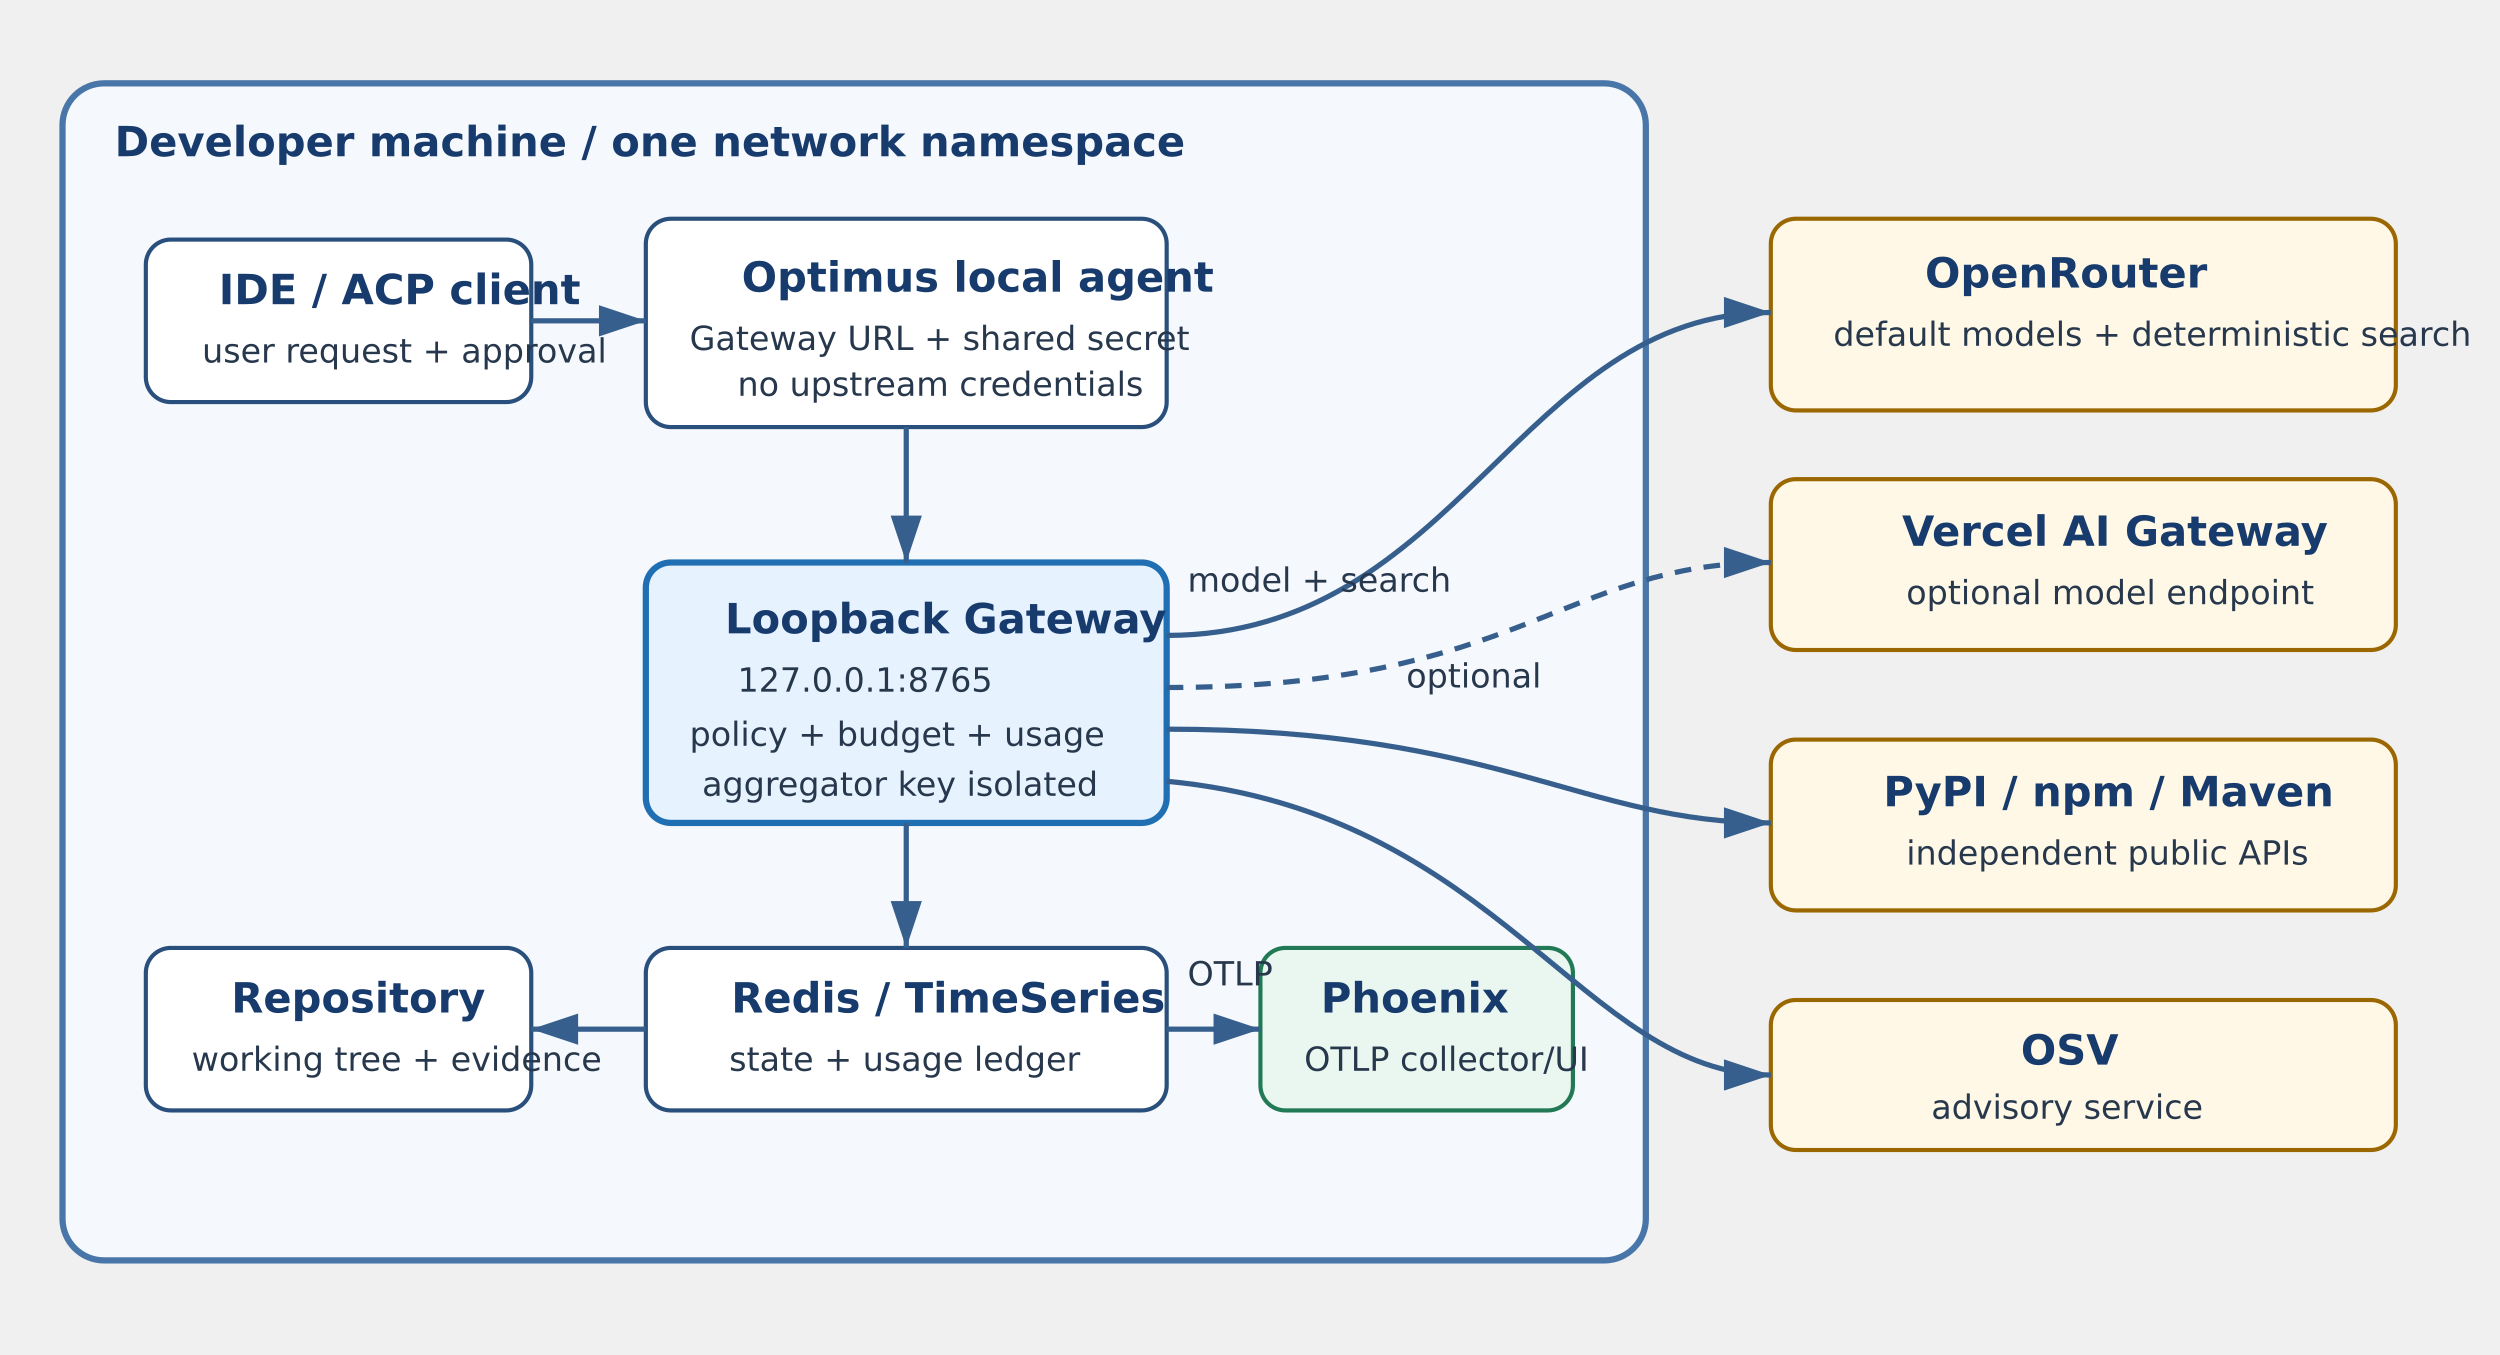
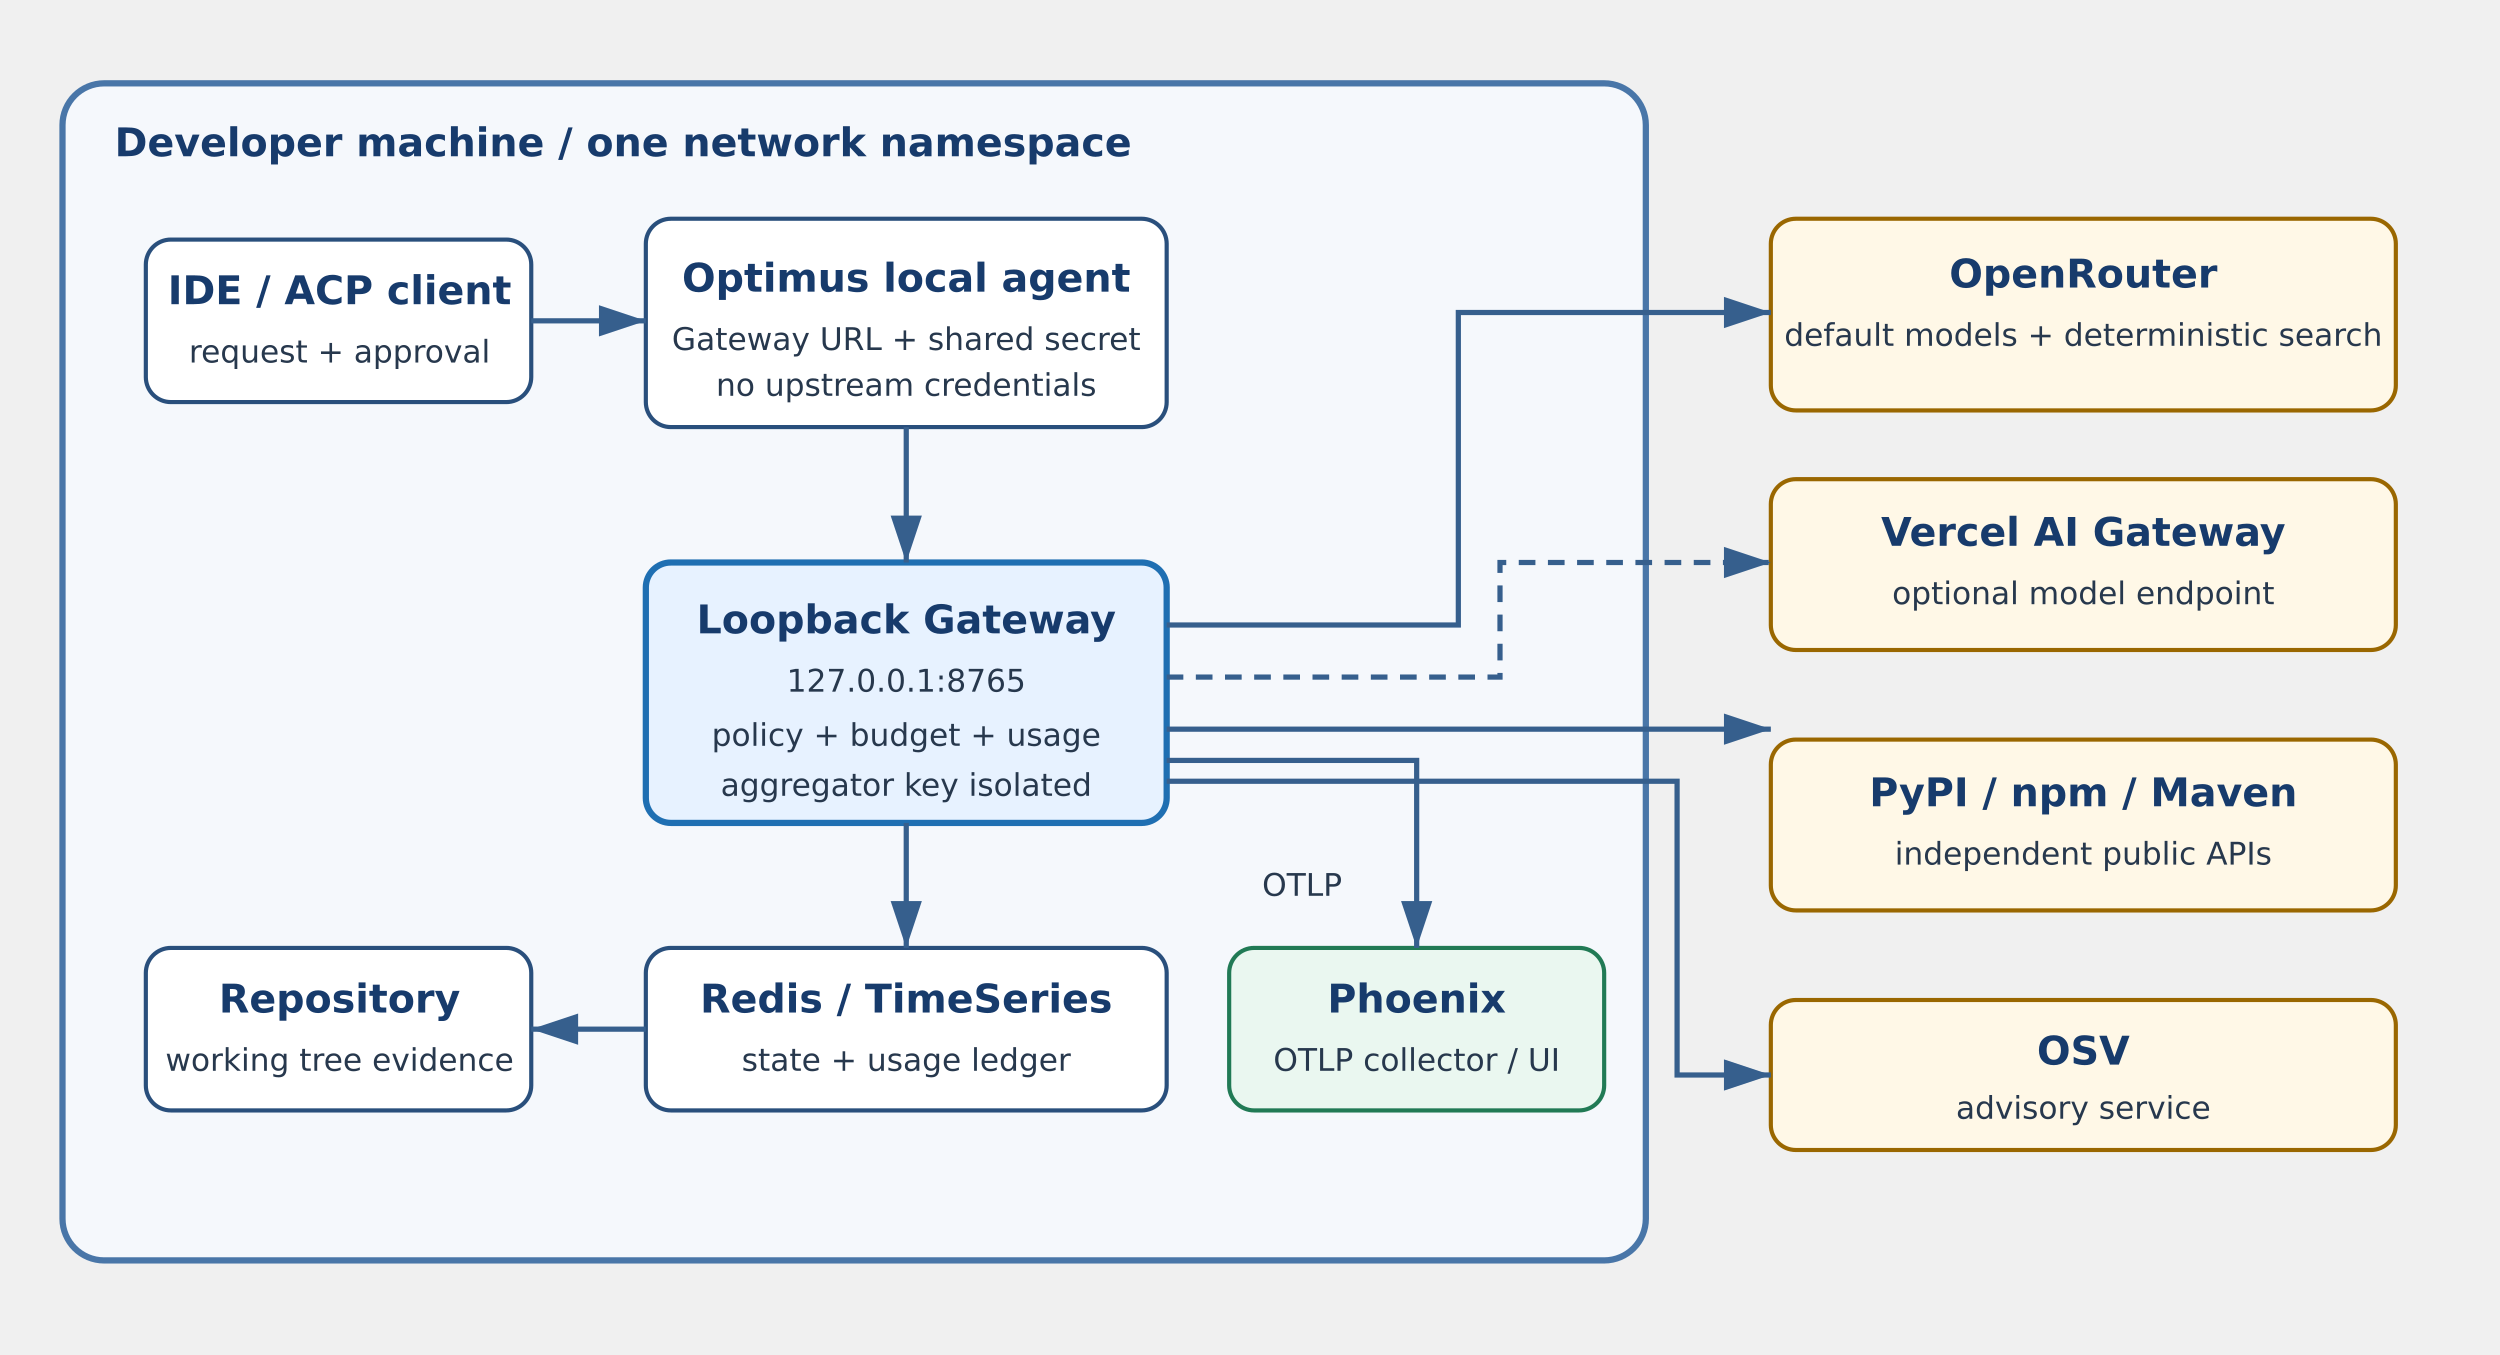
<svg xmlns="http://www.w3.org/2000/svg" width="1200" height="650" viewBox="0 0 1200 650" role="img" aria-labelledby="title desc">
  <defs>
    <marker id="arrow" markerWidth="10" markerHeight="10" refX="9" refY="3" orient="auto" markerUnits="strokeWidth">
      <path d="M0,0 L0,6 L9,3 z" fill="#365f8d" />
    </marker>
    <style>
      .host{fill:#f5f8fc;stroke:#4976a8;stroke-width:3}
      .box{fill:#fff;stroke:#294f7c;stroke-width:2;rx:12}
      .gateway{fill:#e7f2ff;stroke:#1f6fb2;stroke-width:3;rx:12}
      .external{fill:#fff8e7;stroke:#9a6700;stroke-width:2;rx:12}
      .trace{fill:#eaf7f0;stroke:#217a55;stroke-width:2;rx:12}
-       .label{font:600 20px "DejaVu Sans",sans-serif;fill:#173b6c}
-       .small{font:16px "DejaVu Sans",sans-serif;fill:#27384d}
+       .label{font:600 19px "DejaVu Sans",sans-serif;fill:#173b6c}
+       .small{font:15px "DejaVu Sans",sans-serif;fill:#27384d}
      .edge{stroke:#365f8d;stroke-width:2.5;fill:none;marker-end:url(#arrow)}
      .dash{stroke-dasharray:8 6}
    </style>
  </defs>
  <rect class="host" x="30" y="40" width="760" height="565" rx="20" />
  <text class="label" x="55" y="75">Developer machine / one network namespace</text>
  <rect class="box" x="70" y="115" width="185" height="78" />
-   <text class="label" x="105" y="146">IDE / ACP client</text>
-   <text class="small" x="97" y="174">user request + approval</text>
+   <text class="label" text-anchor="middle" x="163" y="146">IDE / ACP client</text>
+   <text class="small" text-anchor="middle" x="163" y="174">request + approval</text>
  <rect class="box" x="310" y="105" width="250" height="100" />
-   <text class="label" x="356" y="140">Optimus local agent</text>
-   <text class="small" x="331" y="168">Gateway URL + shared secret</text>
-   <text class="small" x="354" y="190">no upstream credentials</text>
+   <text class="label" text-anchor="middle" x="435" y="140">Optimus local agent</text>
+   <text class="small" text-anchor="middle" x="435" y="168">Gateway URL + shared secret</text>
+   <text class="small" text-anchor="middle" x="435" y="190">no upstream credentials</text>
  <rect class="gateway" x="310" y="270" width="250" height="125" />
-   <text class="label" x="348" y="304">Loopback Gateway</text>
-   <text class="small" x="354" y="332">127.0.0.1:8765</text>
-   <text class="small" x="331" y="358">policy + budget + usage</text>
-   <text class="small" x="337" y="382">aggregator key isolated</text>
+   <text class="label" text-anchor="middle" x="435" y="304">Loopback Gateway</text>
+   <text class="small" text-anchor="middle" x="435" y="332">127.0.0.1:8765</text>
+   <text class="small" text-anchor="middle" x="435" y="358">policy + budget + usage</text>
+   <text class="small" text-anchor="middle" x="435" y="382">aggregator key isolated</text>
  <rect class="box" x="70" y="455" width="185" height="78" />
-   <text class="label" x="111" y="486">Repository</text>
-   <text class="small" x="92" y="514">working tree + evidence</text>
+   <text class="label" text-anchor="middle" x="163" y="486">Repository</text>
+   <text class="small" text-anchor="middle" x="163" y="514">working tree evidence</text>
  <rect class="box" x="310" y="455" width="250" height="78" />
-   <text class="label" x="351" y="486">Redis / TimeSeries</text>
-   <text class="small" x="350" y="514">state + usage ledger</text>
-   <rect class="trace" x="605" y="455" width="150" height="78" />
-   <text class="label" x="634" y="486">Phoenix</text>
-   <text class="small" x="626" y="514">OTLP collector/UI</text>
+   <text class="label" text-anchor="middle" x="435" y="486">Redis / TimeSeries</text>
+   <text class="small" text-anchor="middle" x="435" y="514">state + usage ledger</text>
+   <rect class="trace" x="590" y="455" width="180" height="78" />
+   <text class="label" text-anchor="middle" x="680" y="486">Phoenix</text>
+   <text class="small" text-anchor="middle" x="680" y="514">OTLP collector / UI</text>
  <rect class="external" x="850" y="105" width="300" height="92" />
-   <text class="label" x="924" y="138">OpenRouter</text>
-   <text class="small" x="880" y="166">default models + deterministic search</text>
+   <text class="label" text-anchor="middle" x="1000" y="138">OpenRouter</text>
+   <text class="small" text-anchor="middle" x="1000" y="166">default models + deterministic search</text>
  <rect class="external" x="850" y="230" width="300" height="82" />
-   <text class="label" x="913" y="262">Vercel AI Gateway</text>
-   <text class="small" x="915" y="290">optional model endpoint</text>
+   <text class="label" text-anchor="middle" x="1000" y="262">Vercel AI Gateway</text>
+   <text class="small" text-anchor="middle" x="1000" y="290">optional model endpoint</text>
  <rect class="external" x="850" y="355" width="300" height="82" />
-   <text class="label" x="904" y="387">PyPI / npm / Maven</text>
-   <text class="small" x="915" y="415">independent public APIs</text>
+   <text class="label" text-anchor="middle" x="1000" y="387">PyPI / npm / Maven</text>
+   <text class="small" text-anchor="middle" x="1000" y="415">independent public APIs</text>
  <rect class="external" x="850" y="480" width="300" height="72" />
-   <text class="label" x="970" y="511">OSV</text>
-   <text class="small" x="927" y="537">advisory service</text>
+   <text class="label" text-anchor="middle" x="1000" y="511">OSV</text>
+   <text class="small" text-anchor="middle" x="1000" y="537">advisory service</text>
  <path class="edge" d="M255 154 H310" />
  <path class="edge" d="M435 205 V270" />
  <path class="edge" d="M310 494 H255" />
  <path class="edge" d="M435 395 V455" />
-   <path class="edge" d="M560 494 H605" />
-   <path class="edge" d="M560 305 C700 305,730 150,850 150" />
-   <path class="edge dash" d="M560 330 C730 330,750 270,850 270" />
-   <path class="edge" d="M560 350 C720 350,760 395,850 395" />
-   <path class="edge" d="M560 375 C720 390,760 516,850 516" />
-   <text class="small" x="570" y="284">model + search</text>
-   <text class="small" x="675" y="330">optional</text>
-   <text class="small" x="570" y="473">OTLP</text>
+   <path class="edge" d="M560 365 H680 V455" />
+   <path class="edge" d="M560 300 H700 V150 H850" />
+   <path class="edge dash" d="M560 325 H720 V270 H850" />
+   <path class="edge" d="M560 350 H850" />
+   <path class="edge" d="M560 375 H805 V516 H850" />
+   <text class="small" text-anchor="middle" x="625" y="430">OTLP</text>
</svg>
